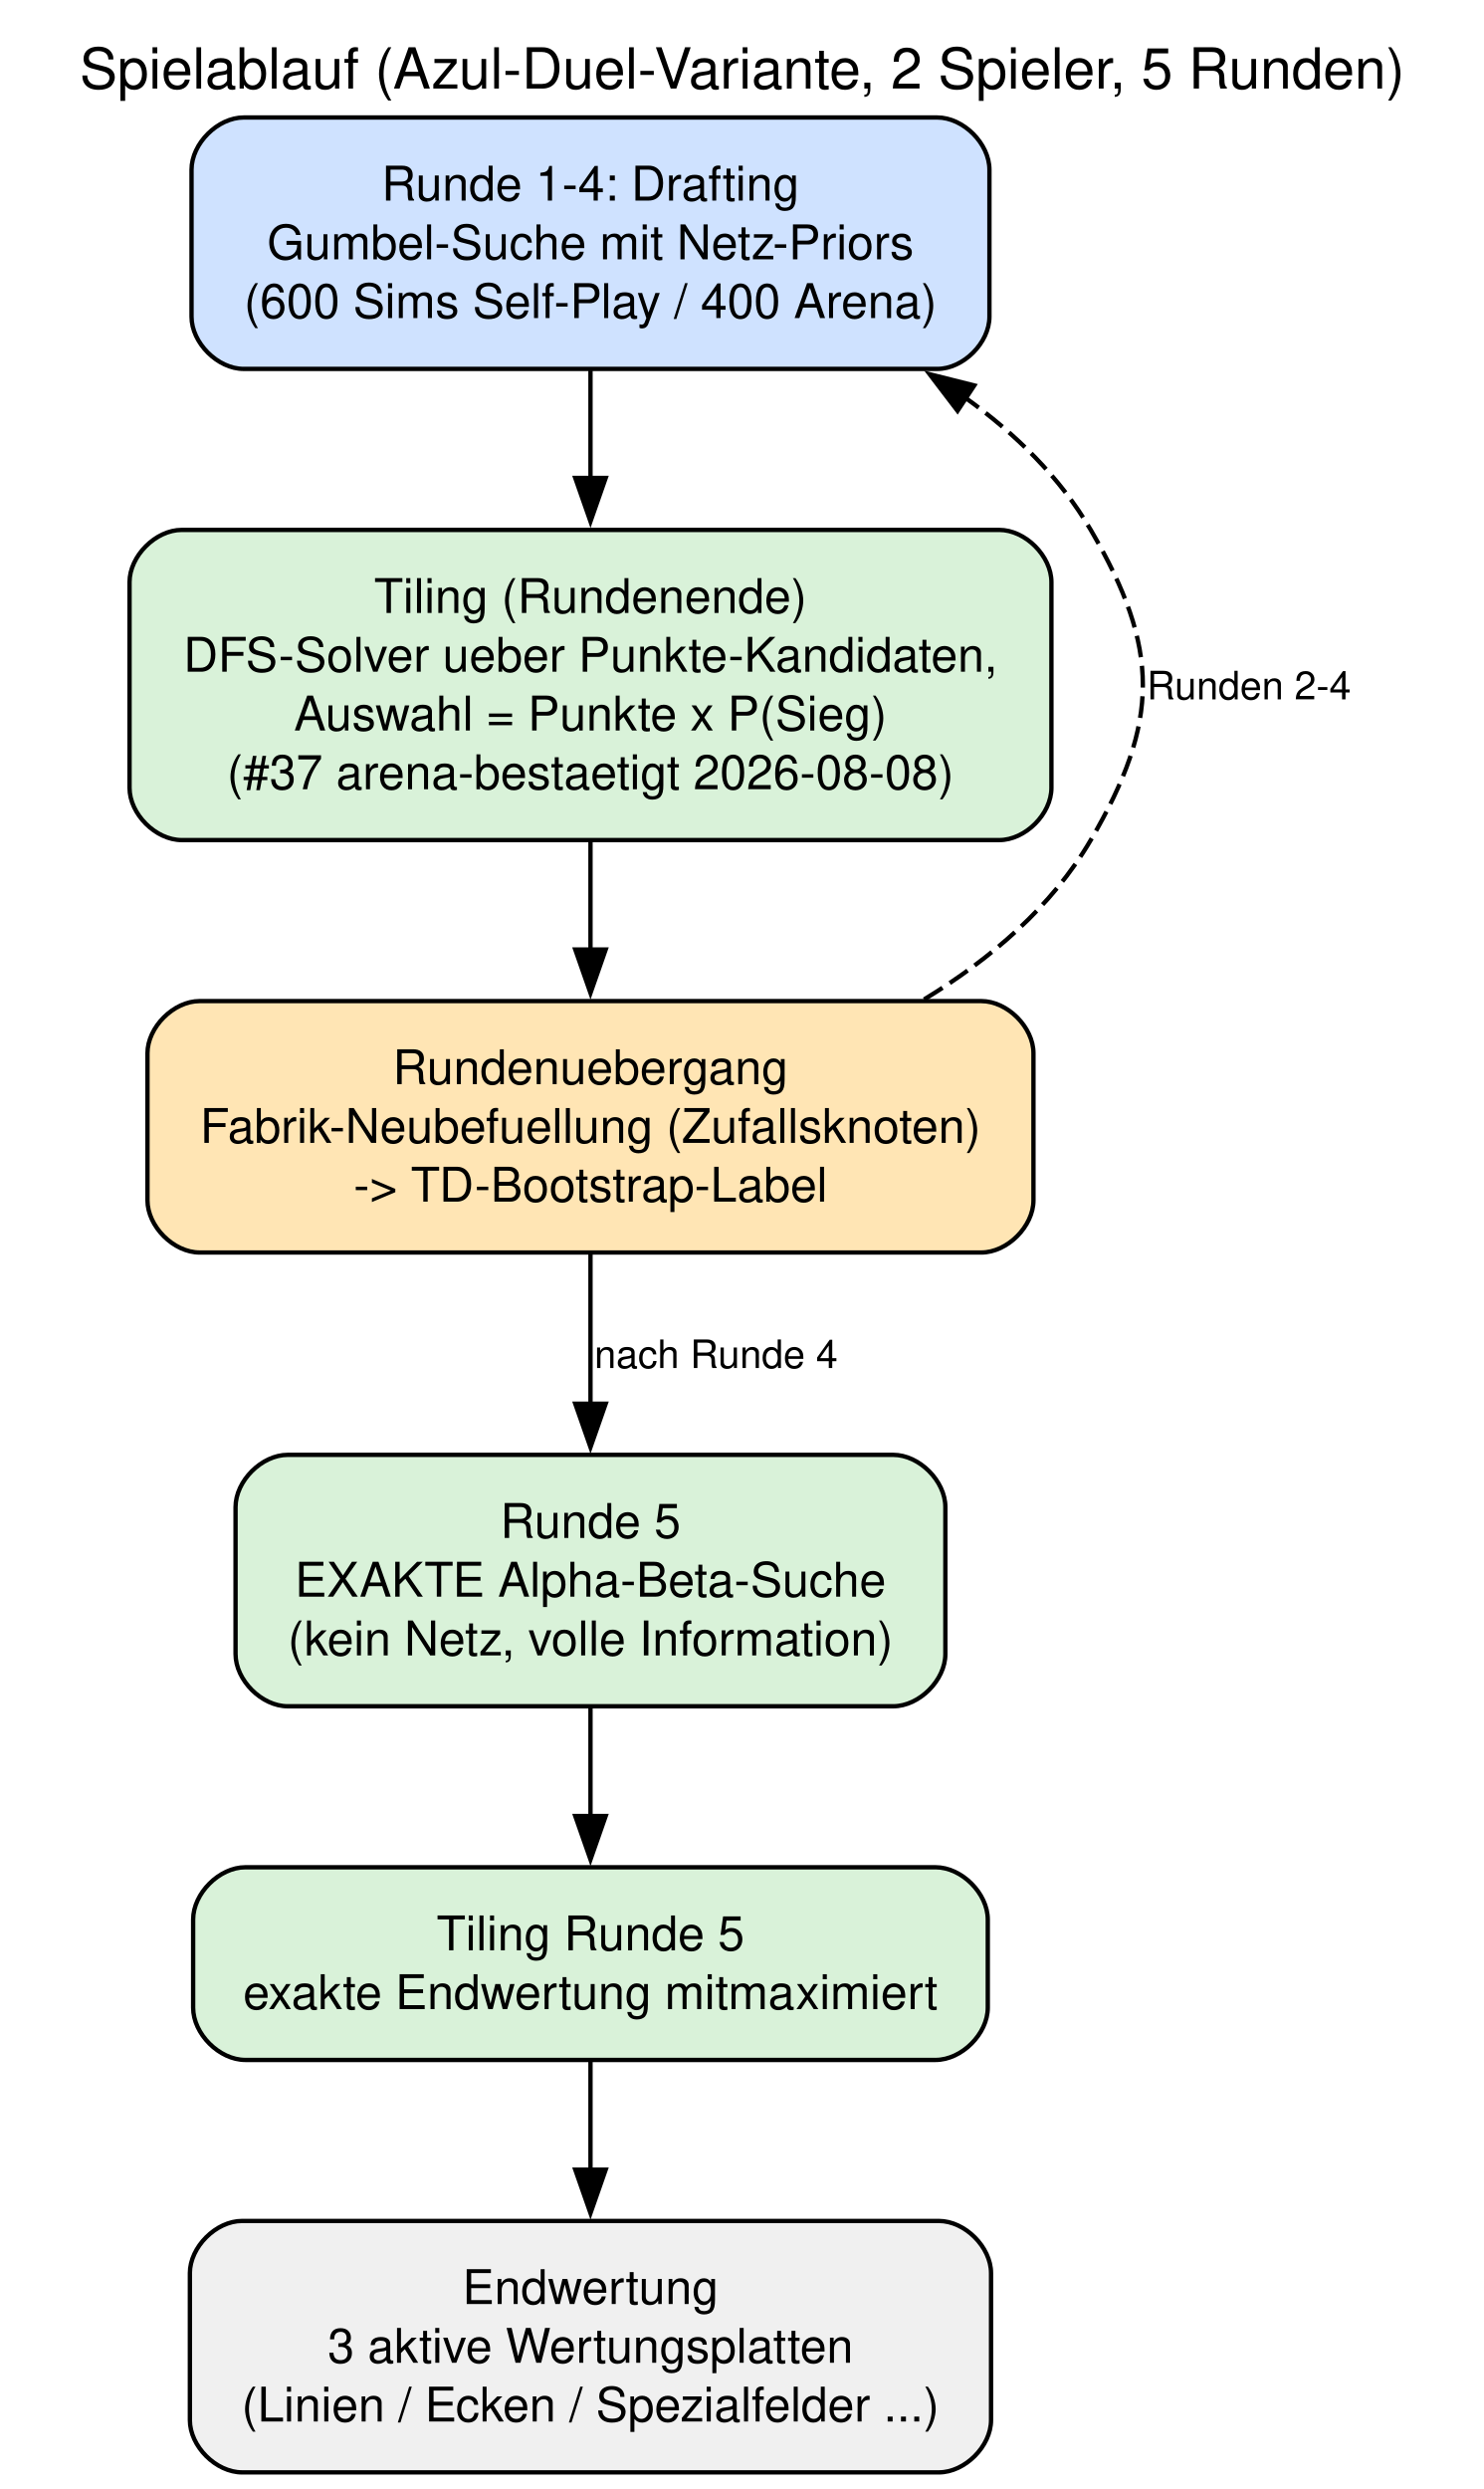
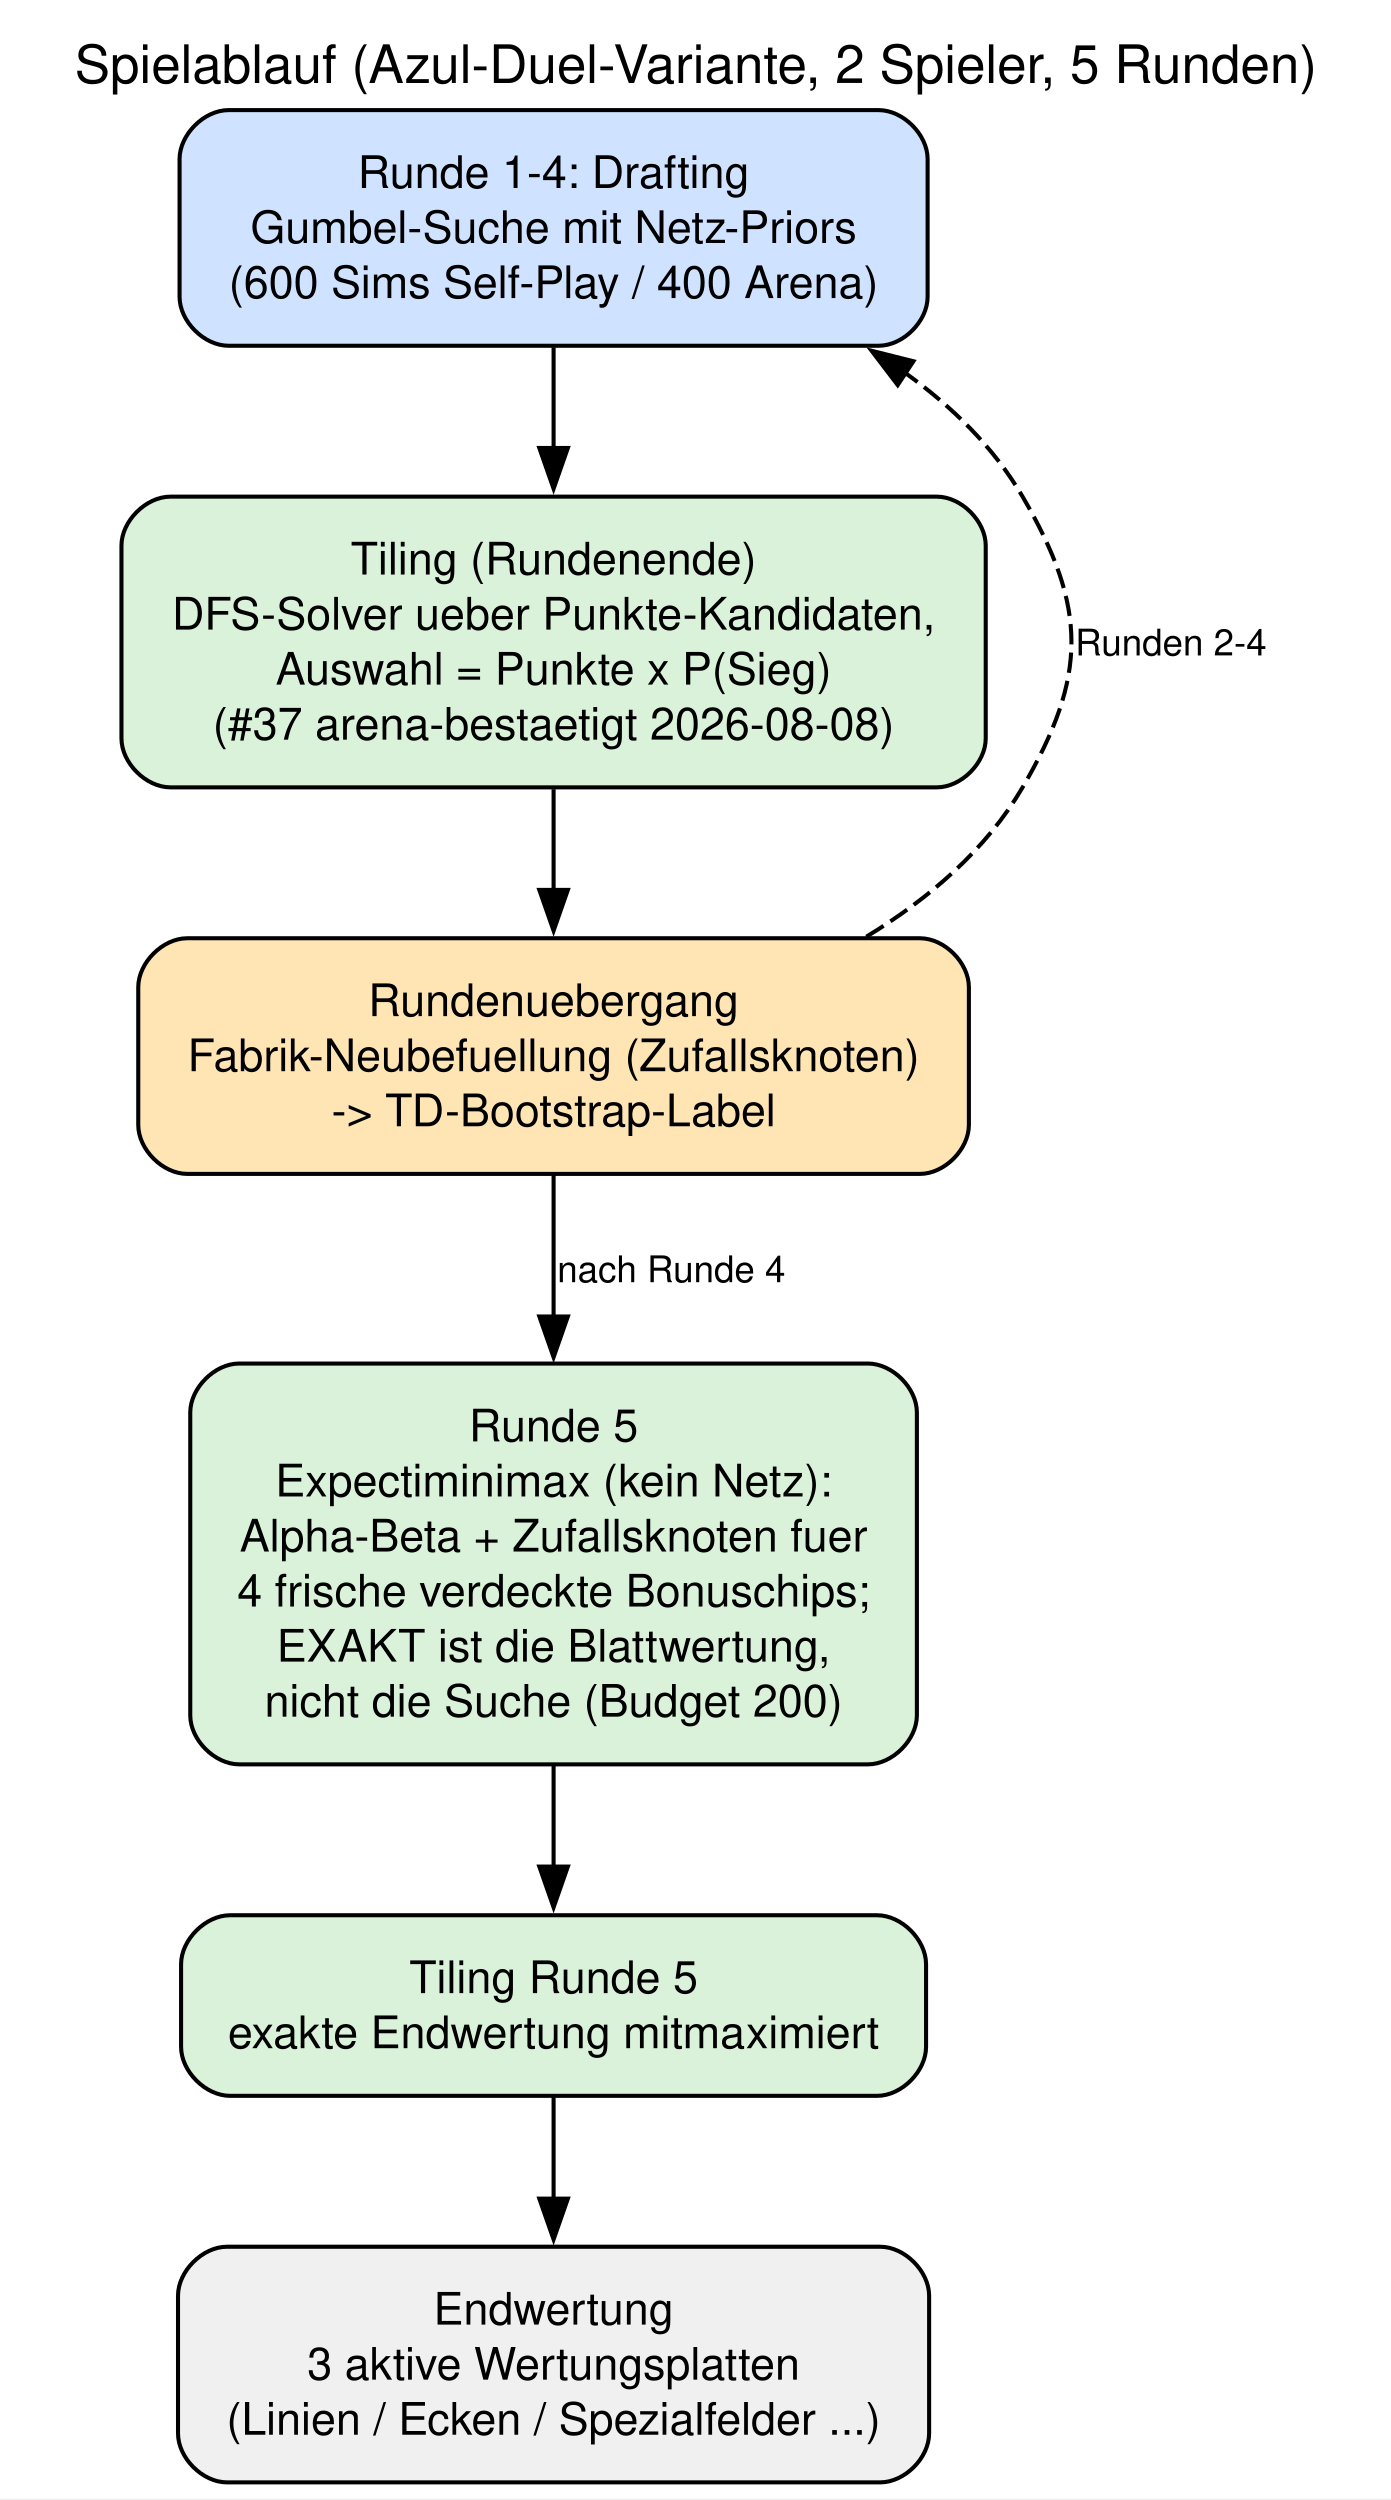
- <svg xmlns="http://www.w3.org/2000/svg" width="341pt" height="572pt" viewBox="0.00 0.00 341.00 572.00">
-   <g id="graph0" class="graph" transform="scale(1 1) rotate(0) translate(4 568.18)">
-     <polygon fill="white" stroke="none" points="-4,4 -4,-568.18 337.25,-568.18 337.25,4 -4,4" />
-     <text xml:space="preserve" text-anchor="middle" x="166.62" y="-547.83" font-family="Helvetica,sans-Serif" font-size="13.00">Spielablauf (Azul-Duel-Variante, 2 Spieler, 5 Runden)</text>
+ <svg xmlns="http://www.w3.org/2000/svg" width="341pt" height="613pt" viewBox="0.00 0.00 341.00 613.00">
+   <g id="graph0" class="graph" transform="scale(1 1) rotate(0) translate(4 608.68)">
+     <polygon fill="white" stroke="none" points="-4,4 -4,-608.68 337.25,-608.68 337.25,4 -4,4" />
+     <text xml:space="preserve" text-anchor="middle" x="166.62" y="-588.33" font-family="Helvetica,sans-Serif" font-size="13.00">Spielablauf (Azul-Duel-Variante, 2 Spieler, 5 Runden)</text>
    <g id="node1" class="node">
-       <path fill="#cfe2ff" stroke="black" d="M211.45,-541.18C211.45,-541.18 52.03,-541.18 52.03,-541.18 46.03,-541.18 40.03,-535.18 40.03,-529.18 40.03,-529.18 40.03,-495.4 40.03,-495.4 40.03,-489.4 46.03,-483.4 52.03,-483.4 52.03,-483.4 211.45,-483.4 211.45,-483.4 217.45,-483.4 223.45,-489.4 223.45,-495.4 223.45,-495.4 223.45,-529.18 223.45,-529.18 223.45,-535.18 217.45,-541.18 211.45,-541.18" />
-       <text xml:space="preserve" text-anchor="middle" x="131.74" y="-522.09" font-family="Helvetica,sans-Serif" font-size="11.00">Runde 1-4: Drafting</text>
-       <text xml:space="preserve" text-anchor="middle" x="131.74" y="-508.59" font-family="Helvetica,sans-Serif" font-size="11.00">Gumbel-Suche mit Netz-Priors</text>
-       <text xml:space="preserve" text-anchor="middle" x="131.74" y="-495.09" font-family="Helvetica,sans-Serif" font-size="11.00">(600 Sims Self-Play / 400 Arena)</text>
+       <path fill="#cfe2ff" stroke="black" d="M211.45,-581.68C211.45,-581.68 52.03,-581.68 52.03,-581.68 46.03,-581.68 40.03,-575.68 40.03,-569.68 40.03,-569.68 40.03,-535.9 40.03,-535.9 40.03,-529.9 46.03,-523.9 52.03,-523.9 52.03,-523.9 211.45,-523.9 211.45,-523.9 217.45,-523.9 223.45,-529.9 223.45,-535.9 223.45,-535.9 223.45,-569.68 223.45,-569.68 223.45,-575.68 217.45,-581.68 211.45,-581.68" />
+       <text xml:space="preserve" text-anchor="middle" x="131.74" y="-562.59" font-family="Helvetica,sans-Serif" font-size="11.00">Runde 1-4: Drafting</text>
+       <text xml:space="preserve" text-anchor="middle" x="131.74" y="-549.09" font-family="Helvetica,sans-Serif" font-size="11.00">Gumbel-Suche mit Netz-Priors</text>
+       <text xml:space="preserve" text-anchor="middle" x="131.74" y="-535.59" font-family="Helvetica,sans-Serif" font-size="11.00">(600 Sims Self-Play / 400 Arena)</text>
    </g>
    <g id="node2" class="node">
-       <path fill="#d9f2d9" stroke="black" d="M225.7,-446.4C225.7,-446.4 37.78,-446.4 37.78,-446.4 31.78,-446.4 25.78,-440.4 25.78,-434.4 25.78,-434.4 25.78,-387.12 25.78,-387.12 25.78,-381.12 31.78,-375.12 37.78,-375.12 37.78,-375.12 225.7,-375.12 225.7,-375.12 231.7,-375.12 237.7,-381.12 237.7,-387.12 237.7,-387.12 237.7,-434.4 237.7,-434.4 237.7,-440.4 231.7,-446.4 225.7,-446.4" />
-       <text xml:space="preserve" text-anchor="middle" x="131.74" y="-427.31" font-family="Helvetica,sans-Serif" font-size="11.00">Tiling (Rundenende)</text>
-       <text xml:space="preserve" text-anchor="middle" x="131.74" y="-413.81" font-family="Helvetica,sans-Serif" font-size="11.00">DFS-Solver ueber Punkte-Kandidaten,</text>
-       <text xml:space="preserve" text-anchor="middle" x="131.74" y="-400.31" font-family="Helvetica,sans-Serif" font-size="11.00">Auswahl = Punkte x P(Sieg)</text>
-       <text xml:space="preserve" text-anchor="middle" x="131.74" y="-386.81" font-family="Helvetica,sans-Serif" font-size="11.00">(#37 arena-bestaetigt 2026-08-08)</text>
+       <path fill="#d9f2d9" stroke="black" d="M225.7,-486.9C225.7,-486.9 37.78,-486.9 37.78,-486.9 31.78,-486.9 25.78,-480.9 25.78,-474.9 25.78,-474.9 25.78,-427.62 25.78,-427.62 25.78,-421.62 31.78,-415.62 37.78,-415.62 37.78,-415.62 225.7,-415.62 225.7,-415.62 231.7,-415.62 237.7,-421.62 237.7,-427.62 237.7,-427.62 237.7,-474.9 237.7,-474.9 237.7,-480.9 231.7,-486.9 225.7,-486.9" />
+       <text xml:space="preserve" text-anchor="middle" x="131.74" y="-467.81" font-family="Helvetica,sans-Serif" font-size="11.00">Tiling (Rundenende)</text>
+       <text xml:space="preserve" text-anchor="middle" x="131.74" y="-454.31" font-family="Helvetica,sans-Serif" font-size="11.00">DFS-Solver ueber Punkte-Kandidaten,</text>
+       <text xml:space="preserve" text-anchor="middle" x="131.74" y="-440.81" font-family="Helvetica,sans-Serif" font-size="11.00">Auswahl = Punkte x P(Sieg)</text>
+       <text xml:space="preserve" text-anchor="middle" x="131.74" y="-427.31" font-family="Helvetica,sans-Serif" font-size="11.00">(#37 arena-bestaetigt 2026-08-08)</text>
    </g>
    <g id="edge1" class="edge">
-       <path fill="none" stroke="black" d="M131.74,-483.03C131.74,-475.29 131.74,-466.69 131.74,-458.21" />
-       <polygon fill="black" stroke="black" points="135.24,-458.34 131.74,-448.34 128.24,-458.34 135.24,-458.34" />
+       <path fill="none" stroke="black" d="M131.74,-523.53C131.74,-515.79 131.74,-507.19 131.74,-498.71" />
+       <polygon fill="black" stroke="black" points="135.24,-498.84 131.74,-488.84 128.24,-498.84 135.24,-498.84" />
    </g>
    <g id="node3" class="node">
-       <path fill="#ffe5b4" stroke="black" d="M221.57,-338.12C221.57,-338.12 41.9,-338.12 41.9,-338.12 35.9,-338.12 29.9,-332.12 29.9,-326.12 29.9,-326.12 29.9,-292.34 29.9,-292.34 29.9,-286.34 35.9,-280.34 41.9,-280.34 41.9,-280.34 221.57,-280.34 221.57,-280.34 227.57,-280.34 233.57,-286.34 233.57,-292.34 233.57,-292.34 233.57,-326.12 233.57,-326.12 233.57,-332.12 227.57,-338.12 221.57,-338.12" />
-       <text xml:space="preserve" text-anchor="middle" x="131.74" y="-319.03" font-family="Helvetica,sans-Serif" font-size="11.00">Rundenuebergang</text>
-       <text xml:space="preserve" text-anchor="middle" x="131.74" y="-305.53" font-family="Helvetica,sans-Serif" font-size="11.00">Fabrik-Neubefuellung (Zufallsknoten)</text>
-       <text xml:space="preserve" text-anchor="middle" x="131.74" y="-292.03" font-family="Helvetica,sans-Serif" font-size="11.00">-&gt; TD-Bootstrap-Label</text>
+       <path fill="#ffe5b4" stroke="black" d="M221.57,-378.62C221.57,-378.62 41.9,-378.62 41.9,-378.62 35.9,-378.62 29.9,-372.62 29.9,-366.62 29.9,-366.62 29.9,-332.84 29.9,-332.84 29.9,-326.84 35.9,-320.84 41.9,-320.84 41.9,-320.84 221.57,-320.84 221.57,-320.84 227.57,-320.84 233.57,-326.84 233.57,-332.84 233.57,-332.84 233.57,-366.62 233.57,-366.62 233.57,-372.62 227.57,-378.62 221.57,-378.62" />
+       <text xml:space="preserve" text-anchor="middle" x="131.74" y="-359.53" font-family="Helvetica,sans-Serif" font-size="11.00">Rundenuebergang</text>
+       <text xml:space="preserve" text-anchor="middle" x="131.74" y="-346.03" font-family="Helvetica,sans-Serif" font-size="11.00">Fabrik-Neubefuellung (Zufallsknoten)</text>
+       <text xml:space="preserve" text-anchor="middle" x="131.74" y="-332.53" font-family="Helvetica,sans-Serif" font-size="11.00">-&gt; TD-Bootstrap-Label</text>
    </g>
    <g id="edge2" class="edge">
-       <path fill="none" stroke="black" d="M131.74,-374.67C131.74,-366.6 131.74,-357.98 131.74,-349.74" />
-       <polygon fill="black" stroke="black" points="135.24,-349.97 131.74,-339.97 128.24,-349.97 135.24,-349.97" />
+       <path fill="none" stroke="black" d="M131.74,-415.17C131.74,-407.1 131.74,-398.48 131.74,-390.24" />
+       <polygon fill="black" stroke="black" points="135.24,-390.47 131.74,-380.47 128.24,-390.47 135.24,-390.47" />
    </g>
    <g id="edge3" class="edge">
-       <path fill="none" stroke="black" stroke-dasharray="5,2" d="M208.43,-338.5C223.71,-347.78 237.78,-359.78 246.74,-375.12 262.71,-402.48 262.71,-419.04 246.74,-446.4 239.67,-458.51 229.42,-468.53 217.9,-476.78" />
-       <polygon fill="black" stroke="black" points="216.12,-473.76 209.7,-482.18 219.97,-479.6 216.12,-473.76" />
-       <text xml:space="preserve" text-anchor="middle" x="283.1" y="-407.46" font-family="Helvetica,sans-Serif" font-size="9.00">Runden 2-4</text>
+       <path fill="none" stroke="black" stroke-dasharray="5,2" d="M208.43,-379C223.71,-388.28 237.78,-400.28 246.74,-415.62 262.71,-442.98 262.71,-459.54 246.74,-486.9 239.67,-499.01 229.42,-509.03 217.9,-517.28" />
+       <polygon fill="black" stroke="black" points="216.12,-514.26 209.7,-522.68 219.97,-520.1 216.12,-514.26" />
+       <text xml:space="preserve" text-anchor="middle" x="283.1" y="-447.96" font-family="Helvetica,sans-Serif" font-size="9.00">Runden 2-4</text>
    </g>
    <g id="node4" class="node">
-       <path fill="#d9f2d9" stroke="black" d="M201.32,-233.84C201.32,-233.84 62.15,-233.84 62.15,-233.84 56.15,-233.84 50.15,-227.84 50.15,-221.84 50.15,-221.84 50.15,-188.06 50.15,-188.06 50.15,-182.06 56.15,-176.06 62.15,-176.06 62.15,-176.06 201.32,-176.06 201.32,-176.06 207.32,-176.06 213.32,-182.06 213.32,-188.06 213.32,-188.06 213.32,-221.84 213.32,-221.84 213.32,-227.84 207.32,-233.84 201.32,-233.84" />
-       <text xml:space="preserve" text-anchor="middle" x="131.74" y="-214.75" font-family="Helvetica,sans-Serif" font-size="11.00">Runde 5</text>
-       <text xml:space="preserve" text-anchor="middle" x="131.74" y="-201.25" font-family="Helvetica,sans-Serif" font-size="11.00">EXAKTE Alpha-Beta-Suche</text>
-       <text xml:space="preserve" text-anchor="middle" x="131.74" y="-187.75" font-family="Helvetica,sans-Serif" font-size="11.00">(kein Netz, volle Information)</text>
+       <path fill="#d9f2d9" stroke="black" d="M208.82,-274.34C208.82,-274.34 54.65,-274.34 54.65,-274.34 48.65,-274.34 42.65,-268.34 42.65,-262.34 42.65,-262.34 42.65,-188.06 42.65,-188.06 42.65,-182.06 48.65,-176.06 54.65,-176.06 54.65,-176.06 208.82,-176.06 208.82,-176.06 214.82,-176.06 220.82,-182.06 220.82,-188.06 220.82,-188.06 220.82,-262.34 220.82,-262.34 220.82,-268.34 214.82,-274.34 208.82,-274.34" />
+       <text xml:space="preserve" text-anchor="middle" x="131.74" y="-255.25" font-family="Helvetica,sans-Serif" font-size="11.00">Runde 5</text>
+       <text xml:space="preserve" text-anchor="middle" x="131.74" y="-241.75" font-family="Helvetica,sans-Serif" font-size="11.00">Expectiminimax (kein Netz):</text>
+       <text xml:space="preserve" text-anchor="middle" x="131.74" y="-228.25" font-family="Helvetica,sans-Serif" font-size="11.00">Alpha-Beta + Zufallsknoten fuer</text>
+       <text xml:space="preserve" text-anchor="middle" x="131.74" y="-214.75" font-family="Helvetica,sans-Serif" font-size="11.00">4 frische verdeckte Bonuschips;</text>
+       <text xml:space="preserve" text-anchor="middle" x="131.74" y="-201.25" font-family="Helvetica,sans-Serif" font-size="11.00">EXAKT ist die Blattwertung,</text>
+       <text xml:space="preserve" text-anchor="middle" x="131.74" y="-187.75" font-family="Helvetica,sans-Serif" font-size="11.00">nicht die Suche (Budget 200)</text>
    </g>
    <g id="edge4" class="edge">
-       <path fill="none" stroke="black" d="M131.74,-280.01C131.74,-269.28 131.74,-256.85 131.74,-245.27" />
-       <polygon fill="black" stroke="black" points="135.24,-245.59 131.74,-235.59 128.24,-245.59 135.24,-245.59" />
-       <text xml:space="preserve" text-anchor="middle" x="160.61" y="-253.79" font-family="Helvetica,sans-Serif" font-size="9.00">nach Runde 4</text>
+       <path fill="none" stroke="black" d="M131.74,-320.62C131.74,-310.12 131.74,-297.77 131.74,-285.52" />
+       <polygon fill="black" stroke="black" points="135.24,-285.88 131.74,-275.88 128.24,-285.88 135.24,-285.88" />
+       <text xml:space="preserve" text-anchor="middle" x="160.61" y="-294.29" font-family="Helvetica,sans-Serif" font-size="9.00">nach Runde 4</text>
    </g>
    <g id="node5" class="node">
      <path fill="#d9f2d9" stroke="black" d="M211.07,-139.06C211.07,-139.06 52.4,-139.06 52.4,-139.06 46.4,-139.06 40.4,-133.06 40.4,-127.06 40.4,-127.06 40.4,-106.78 40.4,-106.78 40.4,-100.78 46.4,-94.78 52.4,-94.78 52.4,-94.78 211.07,-94.78 211.07,-94.78 217.07,-94.78 223.07,-100.78 223.07,-106.78 223.07,-106.78 223.07,-127.06 223.07,-127.06 223.07,-133.06 217.07,-139.06 211.07,-139.06" />
      <text xml:space="preserve" text-anchor="middle" x="131.74" y="-119.97" font-family="Helvetica,sans-Serif" font-size="11.00">Tiling Runde 5</text>
      <text xml:space="preserve" text-anchor="middle" x="131.74" y="-106.47" font-family="Helvetica,sans-Serif" font-size="11.00">exakte Endwertung mitmaximiert</text>
    </g>
    <g id="edge5" class="edge">
-       <path fill="none" stroke="black" d="M131.74,-175.78C131.74,-167.72 131.74,-158.87 131.74,-150.56" />
-       <polygon fill="black" stroke="black" points="135.24,-150.84 131.74,-140.84 128.24,-150.84 135.24,-150.84" />
+       <path fill="none" stroke="black" d="M131.74,-175.73C131.74,-167.29 131.74,-158.7 131.74,-150.81" />
+       <polygon fill="black" stroke="black" points="135.24,-150.99 131.74,-140.99 128.24,-150.99 135.24,-150.99" />
    </g>
    <g id="node6" class="node">
      <path fill="#f0f0f0" stroke="black" d="M211.82,-57.78C211.82,-57.78 51.65,-57.78 51.65,-57.78 45.65,-57.78 39.65,-51.78 39.65,-45.78 39.65,-45.78 39.65,-12 39.65,-12 39.65,-6 45.65,0 51.65,0 51.65,0 211.82,0 211.82,0 217.82,0 223.82,-6 223.82,-12 223.82,-12 223.82,-45.78 223.82,-45.78 223.82,-51.78 217.82,-57.78 211.82,-57.78" />
      <text xml:space="preserve" text-anchor="middle" x="131.74" y="-38.69" font-family="Helvetica,sans-Serif" font-size="11.00">Endwertung</text>
      <text xml:space="preserve" text-anchor="middle" x="131.74" y="-25.19" font-family="Helvetica,sans-Serif" font-size="11.00">3 aktive Wertungsplatten</text>
      <text xml:space="preserve" text-anchor="middle" x="131.74" y="-11.69" font-family="Helvetica,sans-Serif" font-size="11.00">(Linien / Ecken / Spezialfelder ...)</text>
    </g>
    <g id="edge6" class="edge">
      <path fill="none" stroke="black" d="M131.74,-94.65C131.74,-86.97 131.74,-78.04 131.74,-69.3" />
      <polygon fill="black" stroke="black" points="135.24,-69.57 131.74,-59.57 128.24,-69.57 135.24,-69.57" />
    </g>
  </g>
</svg>
